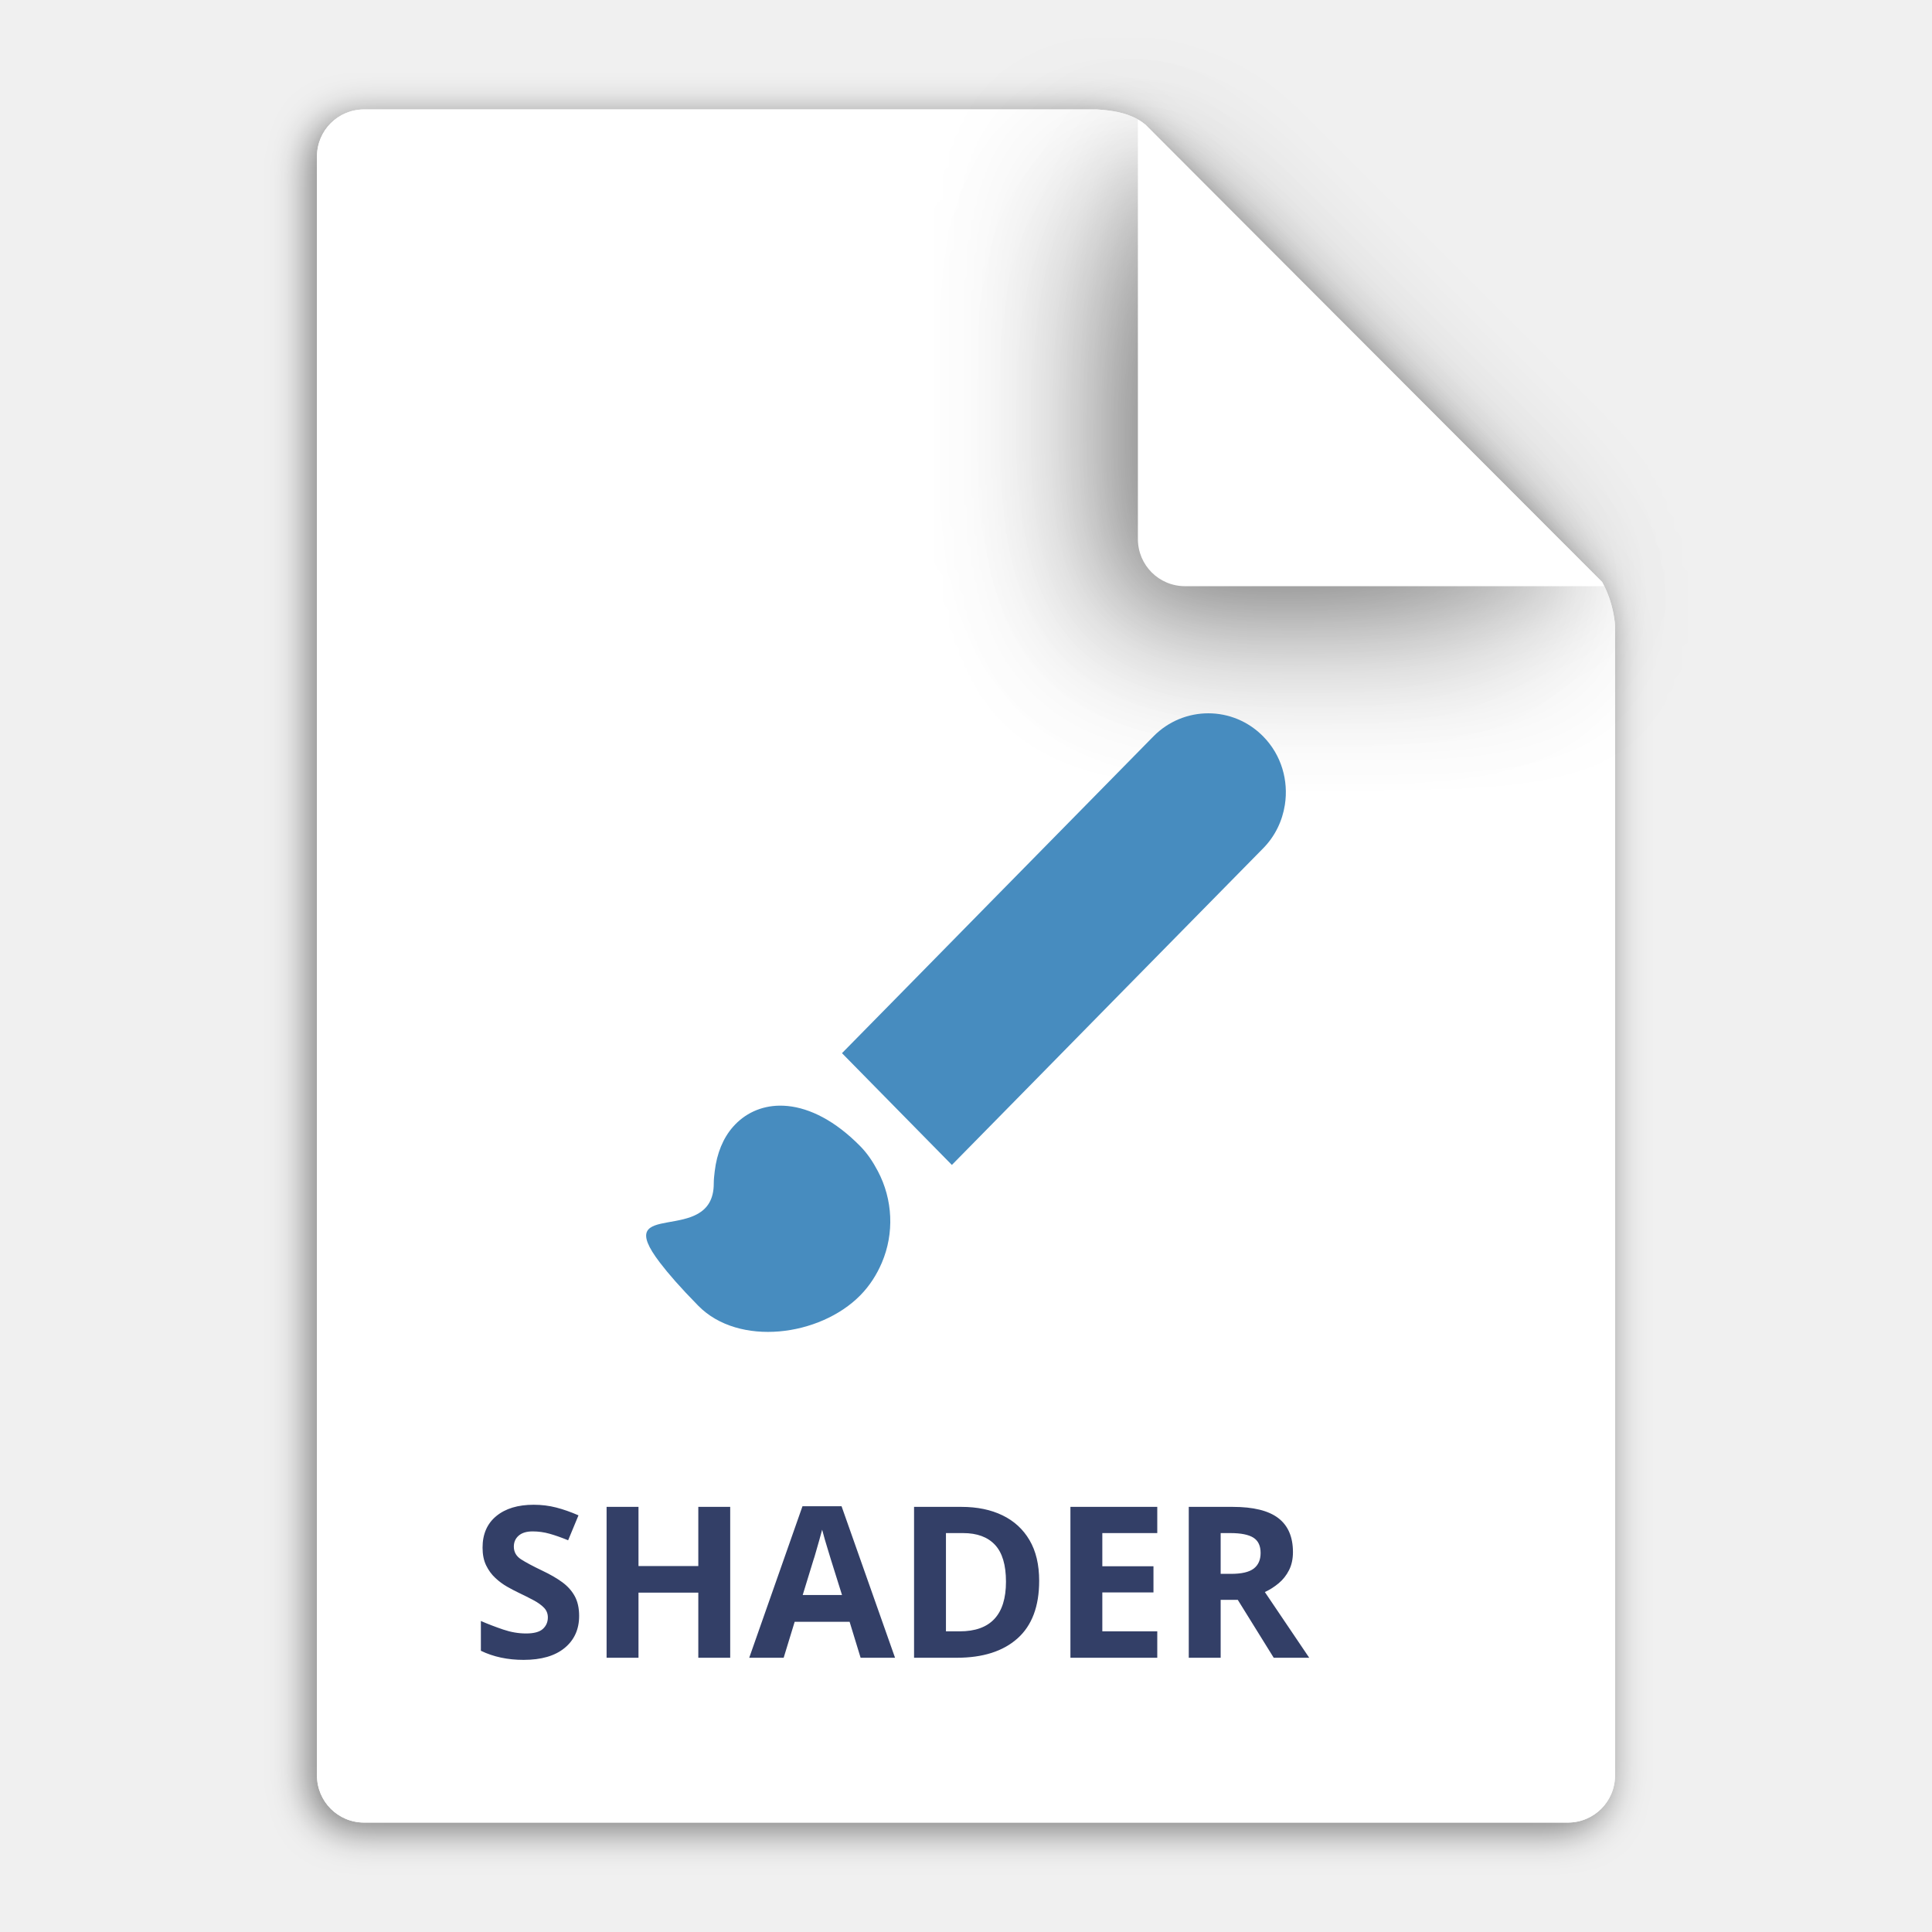
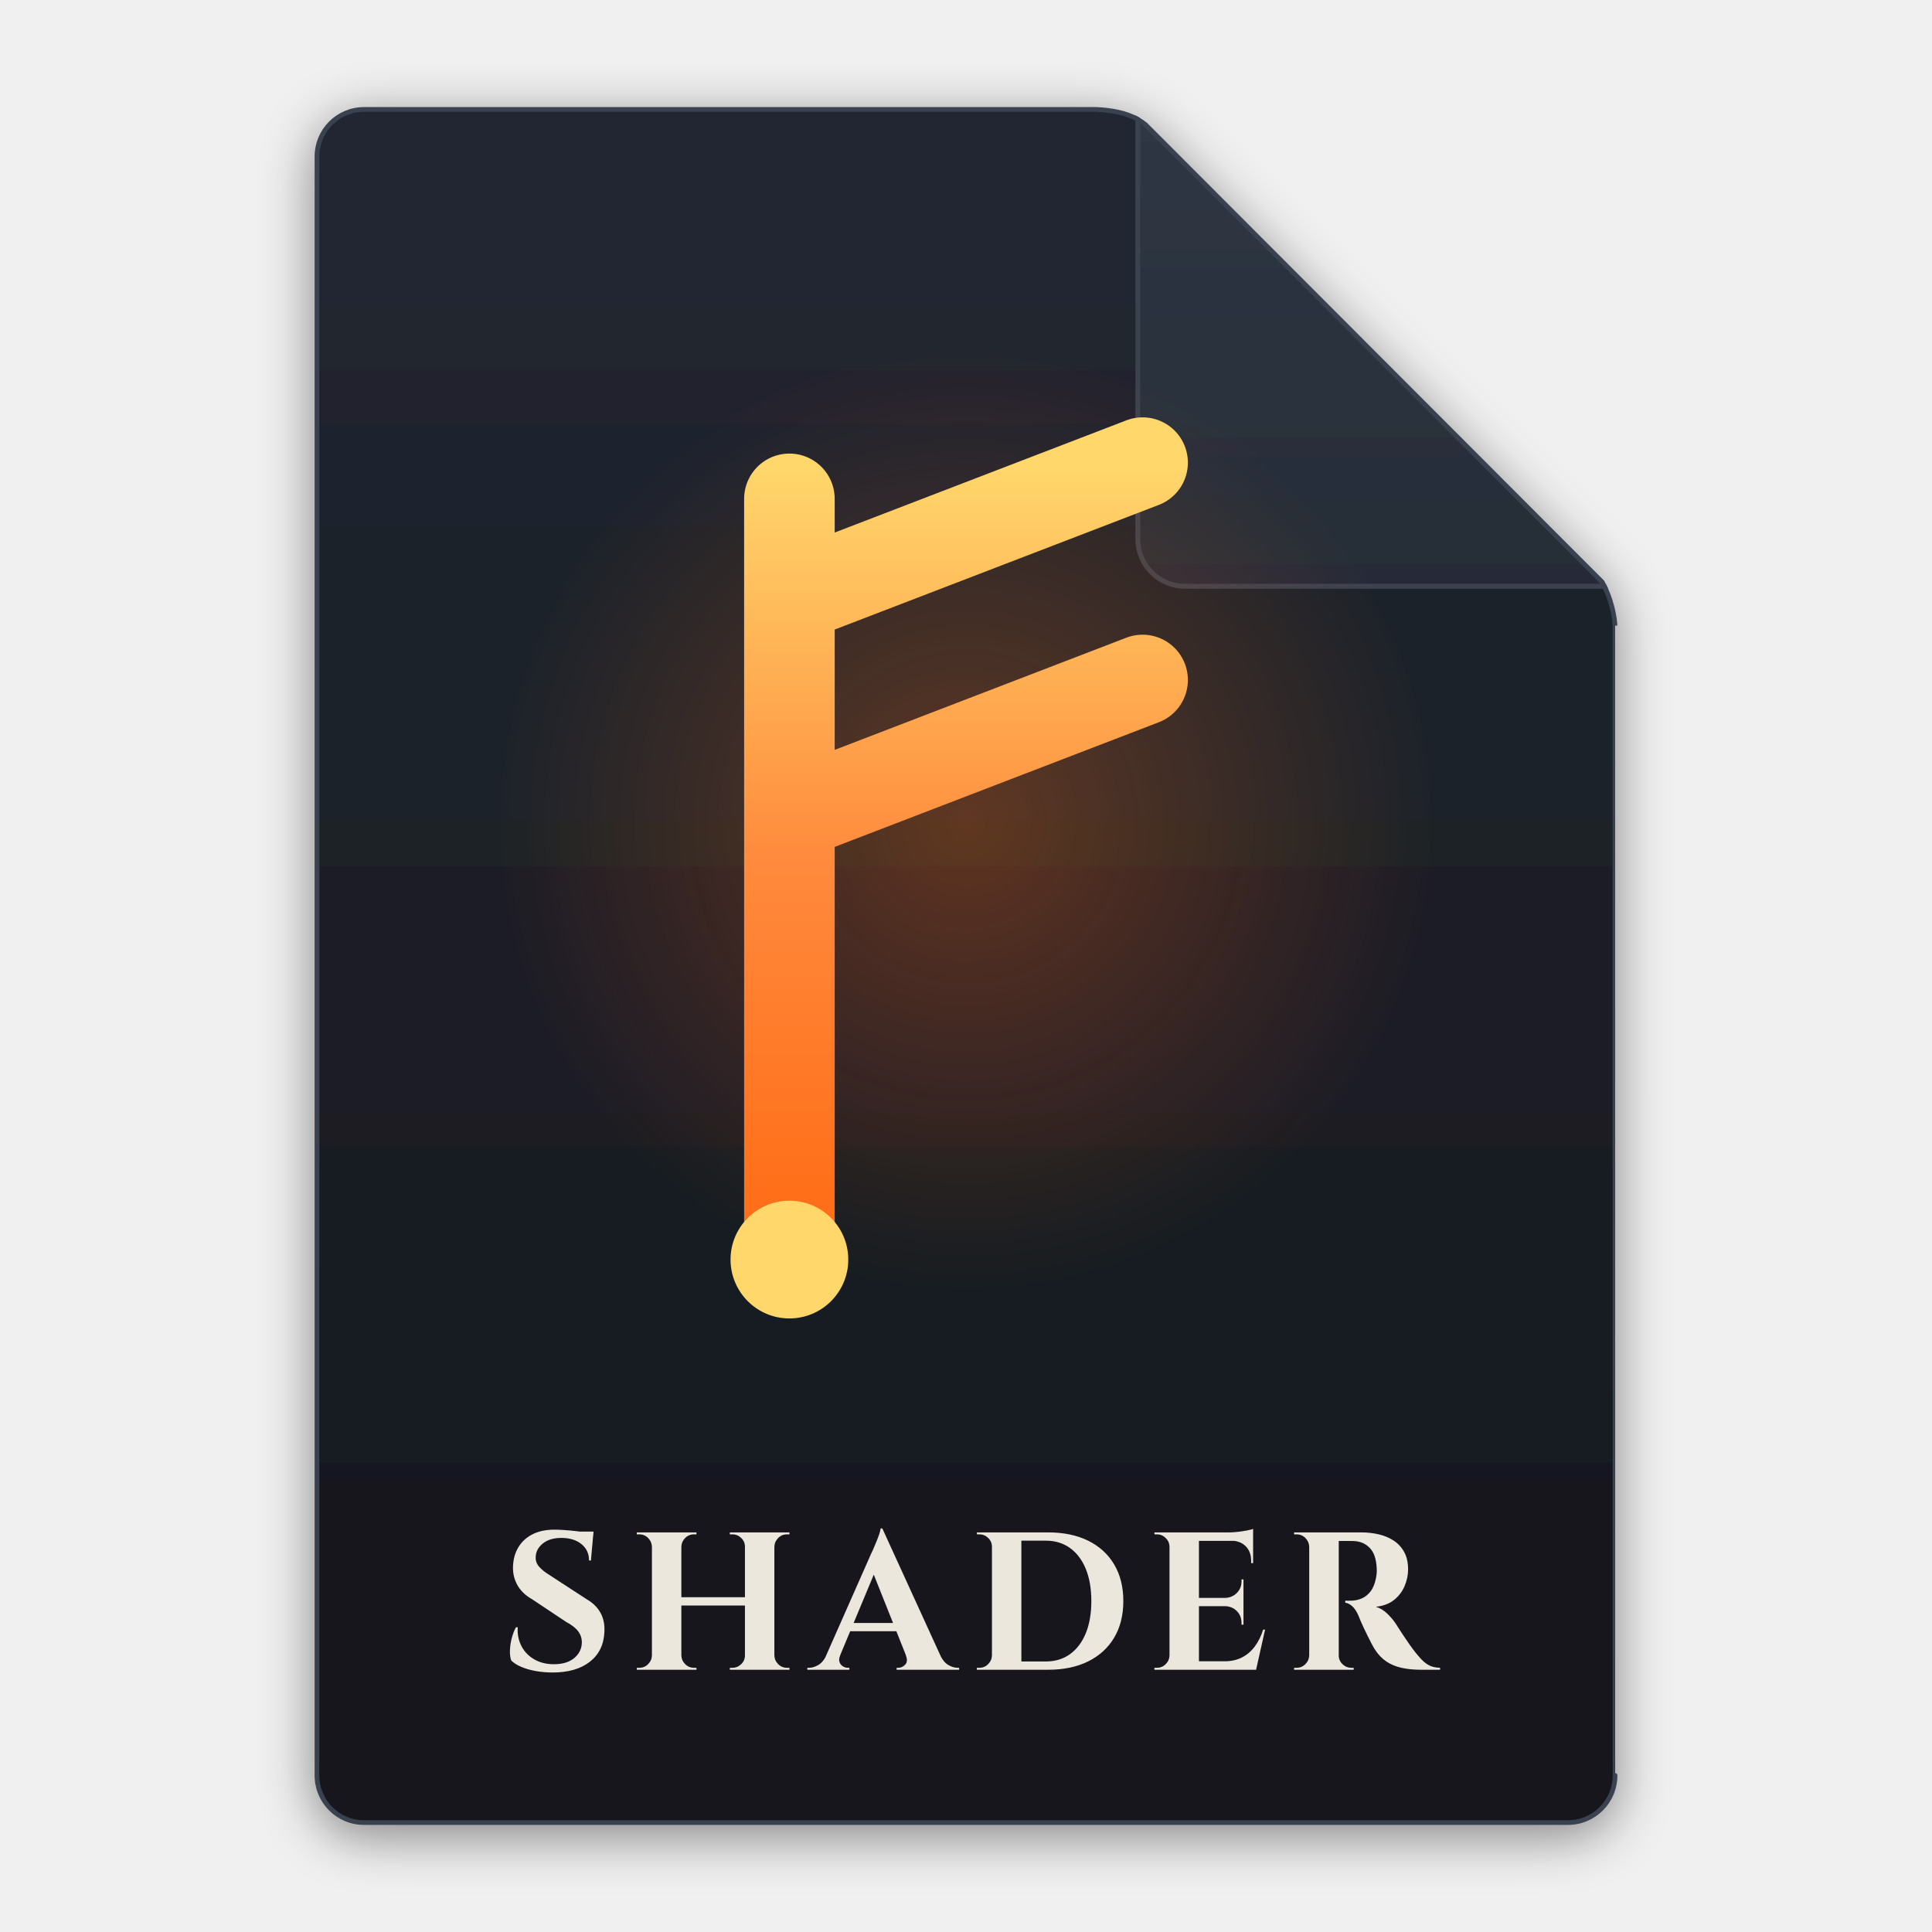
<svg xmlns="http://www.w3.org/2000/svg" width="1024" height="1024">
  <defs>
-     <filter id="a" width="1.076" height="1.057" x="-.041" y="-.026" color-interpolation-filters="sRGB">
-       <feFlood flood-color="#000" flood-opacity=".502" result="flood" />
-       <feGaussianBlur in="SourceGraphic" result="blur" stdDeviation="10" />
-       <feOffset dx="-4" dy="4" in="blur" result="offset" />
-       <feComposite in="flood" in2="offset" operator="in" result="comp1" />
-       <feComposite in="SourceGraphic" in2="comp1" result="comp2" />
-     </filter>
-     <filter id="b" width="2.262" height="2.261" x="-.68" y="-.582" color-interpolation-filters="sRGB">
-       <feFlood flood-color="#000" flood-opacity=".4" result="flood" />
-       <feGaussianBlur in="SourceGraphic" result="blur" stdDeviation="40" />
-       <feOffset dx="-20" dy="20" in="blur" result="offset" />
-       <feComposite in="flood" in2="offset" operator="in" result="comp1" />
-       <feComposite in="SourceGraphic" in2="comp1" result="fbSourceGraphic" />
-       <feColorMatrix in="fbSourceGraphic" result="fbSourceGraphicAlpha" values="0 0 0 -1 0 0 0 0 -1 0 0 0 0 -1 0 0 0 0 1 0" />
-       <feFlood flood-color="#000" flood-opacity=".2" result="flood" />
-       <feGaussianBlur in="fbSourceGraphic" result="blur" stdDeviation="20" />
-       <feOffset dx="-4" dy="4" in="blur" result="offset" />
-       <feComposite in="flood" in2="offset" operator="in" result="comp1" />
-       <feComposite in="fbSourceGraphic" in2="comp1" result="comp2" />
+     <linearGradient id="b" x1="0" x2="0" y1="0" y2="1">
+       <stop offset="0" stop-color="#222732" />
+       <stop offset="1" stop-color="#14161b" />
+     </linearGradient>
+     <linearGradient id="c" x1="0" x2="0" y1="0" y2="1">
+       <stop offset="0" stop-color="#2f3744" />
+       <stop offset="1" stop-color="#262c37" />
+     </linearGradient>
+     <linearGradient id="e" x1="0" x2="0" y1="0" y2="1">
+       <stop offset="0" stop-color="#ffd76b" />
+       <stop offset=".5" stop-color="#ff8a3d" />
+       <stop offset="1" stop-color="#ff6a13" />
+     </linearGradient>
+     <radialGradient id="d" cx=".5" cy=".46" r=".42">
+       <stop offset="0" stop-color="#ff6a13" stop-opacity=".3" />
+       <stop offset="1" stop-color="#ff6a13" stop-opacity="0" />
+     </radialGradient>
+     <filter id="a" width="1.4" height="1.4" x="-.2" y="-.2">
+       <feDropShadow dx="0" dy="6" flood-color="#000" flood-opacity=".45" stdDeviation="14" />
    </filter>
  </defs>
-   <path fill="#fff" d="m 193,58 c -13.85,-6.8e-5 -25,11.15 -25,25 v 858 c 0,13.85 11.15,25 25,25 h 638 c 13.85,0 25,-11.15 25,-25 0,0 -0.004,-609.403 -0.006,-609.404 -0.011,-0.54 -0.49,-11.635 -6.799,-23.109 L 727.166,186.282 607.137,66.078 C 600.033,60.162 590.478,58.524 581.41,58.002 Z" filter="url(#a)" />
-   <path fill="#fff" d="m 603.107,63.297 c -6.476,-3.684 -14.251,-4.866 -21.697,-5.295 L 193,58 c -13.85,-6.8e-5 -25,11.15 -25,25 v 858 c 0,13.85 11.15,25 25,25 h 638 c 13.85,0 25,-11.15 25,-25 0,0 -0.004,-609.403 -0.006,-609.404 -0.011,-0.505 -0.431,-10.253 -5.654,-20.904 H 628.107 c -13.85,0 -25,-11.15 -25,-25 z" />
-   <path fill="#fff" d="M 603.107,63.297 V 285.691 c 0,13.85 11.15,25 25,25 h 222.232 c -0.359,-0.732 -0.739,-1.468 -1.145,-2.205 L 727.166,186.281 607.137,66.078 c -1.27,-1.058 -2.619,-1.979 -4.029,-2.781 z" filter="url(#b)" />
-   <path fill="none" d="M0 0H1024V1024H0z" />
-   <text x="249.719" y="878.644" fill="#333f67" font-family="Montserrat" font-size="16" font-weight="800" letter-spacing="0" word-spacing="0">
-     <tspan x="249.719" y="878.644" font-size="112">SHADER</tspan>
-   </text>
-   <path fill="#478cbf" d="m 640.44,378.066 c -10.54,0 -21.102,4.097 -29.145,12.276 l -35.64,36.254 -47.725,48.529 h -0.004 l -47.676,48.53 -33.98,34.546 13.744,13.98 h 89.002 l 47.675,-48.529 47.723,-48.527 h 0.006 l 25.12,-25.543 c 6.375,-6.486 10.147,-14.571 11.468,-22.986 h -0.002 c 2.01,-12.81 -1.762,-26.38 -11.469,-36.254 -8.042,-8.18 -18.558,-12.276 -29.098,-12.276 z m -180.427,194.118 44.502,45.257 44.5,-45.257 z m -46.848,13.834 c -9.932,0.124 -18.509,4.228 -24.668,11.236 -5.21,5.927 -8.55,14.024 -9.668,23.459 -0.254,2.153 -0.52,4.295 -0.52,6.588 0,33.842 -55.28,6.971 -28.53,41.94 h 117.626 c 6.64,-15.57 5.836,-33.447 -2.13,-48.528 h -0.003 c -2.48,-4.695 -5.392,-9.213 -9.289,-13.176 -13.348,-13.578 -26.713,-20.143 -38.48,-21.326 h -0.002 a 38.536,38.536 0 0 0 -4.336,-0.193 z m -63.387,83.224 c 4.467,5.84 10.605,12.952 20.33,22.844 21.446,21.814 64.428,16.264 85.875,-5.547 5.035,-5.12 8.751,-11.034 11.422,-17.297 H 349.78 Z" />
+   <g stroke="#3a4250" stroke-width="2.5" filter="url(#a)">
+     <path fill="url(#b)" d="m 603.107,63.297 c -6.476,-3.684 -14.251,-4.866 -21.697,-5.295 L 193,58 c -13.85,-6.8e-5 -25,11.15 -25,25 v 858 c 0,13.85 11.15,25 25,25 h 638 c 13.85,0 25,-11.15 25,-25 0,0 -0.004,-609.403 -0.006,-609.404 -0.011,-0.505 -0.431,-10.253 -5.654,-20.904 H 628.107 c -13.85,0 -25,-11.15 -25,-25 z" />
+     <path fill="url(#c)" d="M 603.107,63.297 V 285.691 c 0,13.85 11.15,25 25,25 h 222.232 c -0.359,-0.732 -0.739,-1.468 -1.145,-2.205 L 727.166,186.281 607.137,66.078 c -1.27,-1.058 -2.619,-1.979 -4.029,-2.781 z" />
+   </g>
+   <circle cx="512" cy="460" r="300" fill="url(#d)" />
+   <g transform="matrix(4.8 0 0 4.8 202.4 168.4)">
+     <path fill="none" stroke="url(#e)" stroke-linecap="round" stroke-linejoin="round" stroke-width="10" d="M45 20 45 104M45 31 84 16M45 55 84 40" />
+     <circle cx="45" cy="104" r="6.5" fill="#ffd76b" />
+   </g>
+   <path fill="#ece7dc" d="M28.819 -74.256Q30.862 -74.256 33.954 -74.048Q37.046 -73.84 40.287 -73.476Q43.527 -73.112 46.014 -72.748Q48.501 -72.384 49.396 -71.968L48.133 -57.898H47.134Q47.134 -63.332 43.102 -66.603Q39.07 -69.873 32.477 -69.873Q26.379 -69.873 22.716 -66.98Q19.054 -64.086 18.865 -59.871Q18.675 -56.821 20.759 -54.516Q22.843 -52.212 26.118 -50.239L45.975 -37.31Q50.737 -34.587 53.166 -30.249Q55.595 -25.911 55.279 -20.076Q54.837 -9.928 47.565 -4.236Q40.292 1.456 27.812 1.456Q23.17 1.456 18.874 0.683Q14.579 -0.089 11.217 -1.515Q7.856 -2.942 5.902 -4.895Q5.085 -7.128 5.211 -10.381Q5.337 -13.635 6.227 -16.959Q7.117 -20.284 8.413 -22.508H9.349Q8.955 -17.141 11.269 -12.621Q13.583 -8.101 18.15 -5.473Q22.716 -2.845 28.934 -2.927Q35.727 -3.049 39.52 -6.394Q43.312 -9.739 43.312 -14.59Q43.312 -17.795 41.357 -20.397Q39.401 -22.999 35.026 -25.335L16.889 -37.407Q11.306 -40.571 8.827 -45.476Q6.348 -50.381 6.916 -56.049Q7.358 -61.427 10.069 -65.546Q12.781 -69.665 17.52 -71.961Q22.26 -74.256 28.819 -74.256ZM49.522 -73.216 49.333 -71.032H37.072V-73.216Z M145.361 -72.8V0.0H129.762V-72.8ZM96.065 -72.8V0.0H80.466V-72.8ZM130.698 -38.428V-34.045H95.025V-38.428ZM80.778 -7.592V0.0H72.458V-1.04Q72.458 -1.04 73.134 -1.04Q73.81 -1.04 73.81 -1.04Q76.514 -1.04 78.438 -2.964Q80.362 -4.888 80.466 -7.592ZM80.778 -65.208H80.466Q80.362 -67.912 78.438 -69.836Q76.514 -71.76 73.81 -71.76Q73.81 -71.76 73.134 -71.76Q72.458 -71.76 72.458 -71.76V-72.8H80.778ZM95.753 -7.592H96.065Q96.169 -4.888 98.093 -2.964Q100.017 -1.04 102.721 -1.04Q102.721 -1.04 103.345 -1.04Q103.969 -1.04 104.073 -1.04V0.0H95.753ZM95.753 -65.208V-72.8H104.073V-71.76Q103.969 -71.76 103.345 -71.76Q102.721 -71.76 102.721 -71.76Q100.017 -71.76 98.093 -69.836Q96.169 -67.912 96.065 -65.208ZM130.074 -7.592V0.0H121.754V-1.04Q121.858 -1.04 122.482 -1.04Q123.106 -1.04 123.106 -1.04Q125.81 -1.04 127.786 -2.964Q129.762 -4.888 129.762 -7.592ZM130.074 -65.208H129.762Q129.762 -67.912 127.786 -69.836Q125.81 -71.76 123.106 -71.76Q123.106 -71.76 122.482 -71.76Q121.858 -71.76 121.754 -71.76V-72.8H130.074ZM145.049 -7.592H145.361Q145.465 -4.888 147.389 -2.964Q149.313 -1.04 152.017 -1.04Q152.017 -1.04 152.693 -1.04Q153.369 -1.04 153.369 -1.04V0.0H145.049ZM145.049 -65.208V-72.8H153.369V-71.76Q153.369 -71.76 152.693 -71.76Q152.017 -71.76 152.017 -71.76Q149.313 -71.76 147.389 -69.836Q145.465 -67.912 145.361 -65.208Z M202.591 -74.887 236.532 -0.624H217.905L196.28 -54.842ZM180.231 -7.592Q179.377 -5.512 179.897 -4.056Q180.417 -2.6 181.676 -1.82Q182.935 -1.04 184.183 -1.04H185.119V0.0H162.826V-1.04Q162.826 -1.04 163.294 -1.04Q163.762 -1.04 163.762 -1.04Q166.154 -1.04 168.702 -2.548Q171.25 -4.056 172.914 -7.592ZM202.591 -74.887 202.959 -62.177 177.17 -0.312H169.604L196.544 -61.271Q196.86 -61.839 197.621 -63.581Q198.383 -65.323 199.289 -67.511Q200.195 -69.699 200.893 -71.719Q201.592 -73.74 201.655 -74.887ZM213.53 -24.793V-20.41H182.872V-24.793ZM215.053 -7.592H233.304Q234.99 -4.056 237.527 -2.548Q240.064 -1.04 242.456 -1.04Q242.456 -1.04 242.872 -1.04Q243.288 -1.04 243.288 -1.04V0.0H210.165V-1.04H211.101Q213.14 -1.04 214.731 -2.756Q216.323 -4.472 215.053 -7.592Z M290.455 -72.8Q302.72 -72.8 311.66 -68.402Q320.6 -64.005 325.459 -55.82Q330.317 -47.636 330.317 -36.4Q330.317 -25.164 325.459 -17Q320.6 -8.836 311.66 -4.418Q302.72 0.0 290.455 0.0H265.674L265.57 -4.383Q268.601 -4.383 271.878 -4.383Q275.156 -4.383 278.252 -4.383Q281.348 -4.383 283.823 -4.383Q286.299 -4.383 287.746 -4.383Q289.193 -4.383 289.193 -4.383Q296.684 -4.383 302.089 -8.29Q307.493 -12.198 310.427 -19.37Q313.362 -26.542 313.362 -36.4Q313.362 -46.258 310.427 -53.43Q307.493 -60.602 302.068 -64.51Q296.644 -68.417 289.193 -68.417Q289.193 -68.417 287.673 -68.417Q286.154 -68.417 283.554 -68.417Q280.954 -68.417 277.754 -68.417Q274.554 -68.417 271.121 -68.417Q267.687 -68.417 264.53 -68.417V-72.8ZM276.281 -72.8V0.0H260.682V-72.8ZM260.994 -7.592V0.0H252.674V-1.04Q252.674 -1.04 253.35 -1.04Q254.026 -1.04 254.026 -1.04Q256.73 -1.04 258.654 -2.964Q260.578 -4.888 260.682 -7.592ZM260.994 -65.208H260.682Q260.682 -67.912 258.706 -69.836Q256.73 -71.76 254.026 -71.76Q254.026 -71.76 253.402 -71.76Q252.778 -71.76 252.778 -71.76L252.674 -72.8H260.994Z M370.393 -72.8V0.0H354.794V-72.8ZM397.842 -4.487 400.368 0.0H370.081V-4.487ZM394.001 -38.071V-33.689H370.081V-38.071ZM399.105 -72.8V-68.313H370.081V-72.8ZM405.449 -21.268 400.68 0.0H380.259L384.003 -4.487Q389.199 -4.487 393.188 -6.519Q397.177 -8.55 399.993 -12.333Q402.808 -16.116 404.433 -21.268ZM394.001 -33.897V-23.876H392.961V-24.804Q392.961 -28.589 390.464 -31.107Q387.966 -33.625 384.181 -33.689V-33.897ZM394.001 -47.884V-37.863H384.181V-38.071Q387.966 -38.175 390.495 -40.725Q393.025 -43.275 392.961 -47.06V-47.884ZM399.105 -68.625V-56.517H398.065V-57.757Q398.065 -62.526 395.223 -65.42Q392.382 -68.313 387.509 -68.417V-68.625ZM399.105 -74.672V-71.656L386.417 -72.8Q388.705 -72.8 391.253 -73.112Q393.801 -73.424 395.985 -73.84Q398.169 -74.256 399.105 -74.672ZM355.106 -7.592V0.0H346.786V-1.04Q346.786 -1.04 347.462 -1.04Q348.138 -1.04 348.138 -1.04Q350.842 -1.04 352.766 -2.964Q354.69 -4.888 354.794 -7.592ZM355.106 -65.208H354.794Q354.731 -67.912 352.773 -69.836Q350.816 -71.76 348.138 -71.76Q348.138 -71.76 347.482 -71.76Q346.827 -71.76 346.827 -71.76L346.786 -72.8H355.106Z M443.148 -72.8H456.549Q461.229 -72.8 465.688 -71.764Q470.147 -70.727 473.631 -68.432Q477.115 -66.137 479.182 -62.391Q481.249 -58.645 481.249 -53.185Q481.249 -48.824 479.446 -44.469Q477.643 -40.114 473.891 -37.065Q470.14 -34.015 464.201 -33.384Q467.547 -32.34 470.322 -29.631Q473.096 -26.921 474.846 -24.21Q474.972 -24.02 476.029 -22.34Q477.085 -20.659 478.712 -18.22Q480.339 -15.782 482.081 -13.29Q483.823 -10.797 485.32 -8.944Q487.589 -6.088 489.48 -4.383Q491.371 -2.678 493.436 -1.891Q495.501 -1.103 498.201 -1.04V0.0H488.061Q482.393 0.0 477.805 -1.014Q473.216 -2.028 469.719 -4.381Q466.222 -6.734 463.611 -10.794Q462.793 -12.094 461.8 -14.006Q460.806 -15.919 459.735 -18.075Q458.663 -20.232 457.707 -22.273Q456.75 -24.314 456.03 -25.985Q455.309 -27.657 454.975 -28.6Q453.567 -31.895 451.743 -33.573Q449.919 -35.252 447.932 -35.568V-36.608Q448.185 -36.608 449.134 -36.588Q450.083 -36.567 451.108 -36.608Q453.938 -36.649 456.594 -37.756Q459.25 -38.863 461.3 -41.466Q463.35 -44.07 464.238 -48.624Q464.424 -49.578 464.569 -50.852Q464.714 -52.126 464.61 -53.664Q464.316 -61.115 460.895 -64.601Q457.475 -68.087 452.345 -68.209Q450.885 -68.291 449.175 -68.27Q447.464 -68.25 446.079 -68.25Q444.693 -68.25 444.188 -68.25Q444.188 -68.291 443.928 -69.418Q443.668 -70.545 443.408 -71.673Q443.148 -72.8 443.148 -72.8ZM444.5 -72.8V0.0H428.837V-72.8ZM429.149 -7.592V0.0H420.829V-1.04Q420.956 -1.04 421.537 -1.04Q422.118 -1.04 422.181 -1.04Q424.885 -1.04 426.809 -2.964Q428.733 -4.888 428.837 -7.592ZM429.149 -65.208H428.837Q428.733 -67.912 426.809 -69.836Q424.885 -71.76 422.181 -71.76Q422.118 -71.76 421.537 -71.76Q420.956 -71.76 420.829 -71.76V-72.8H429.149ZM444.188 -7.592H444.5Q444.5 -4.888 446.476 -2.964Q448.452 -1.04 451.156 -1.04Q451.283 -1.04 451.812 -1.04Q452.341 -1.04 452.404 -1.04V0.0H444.188Z" transform="translate(265.07 885)" />
</svg>
